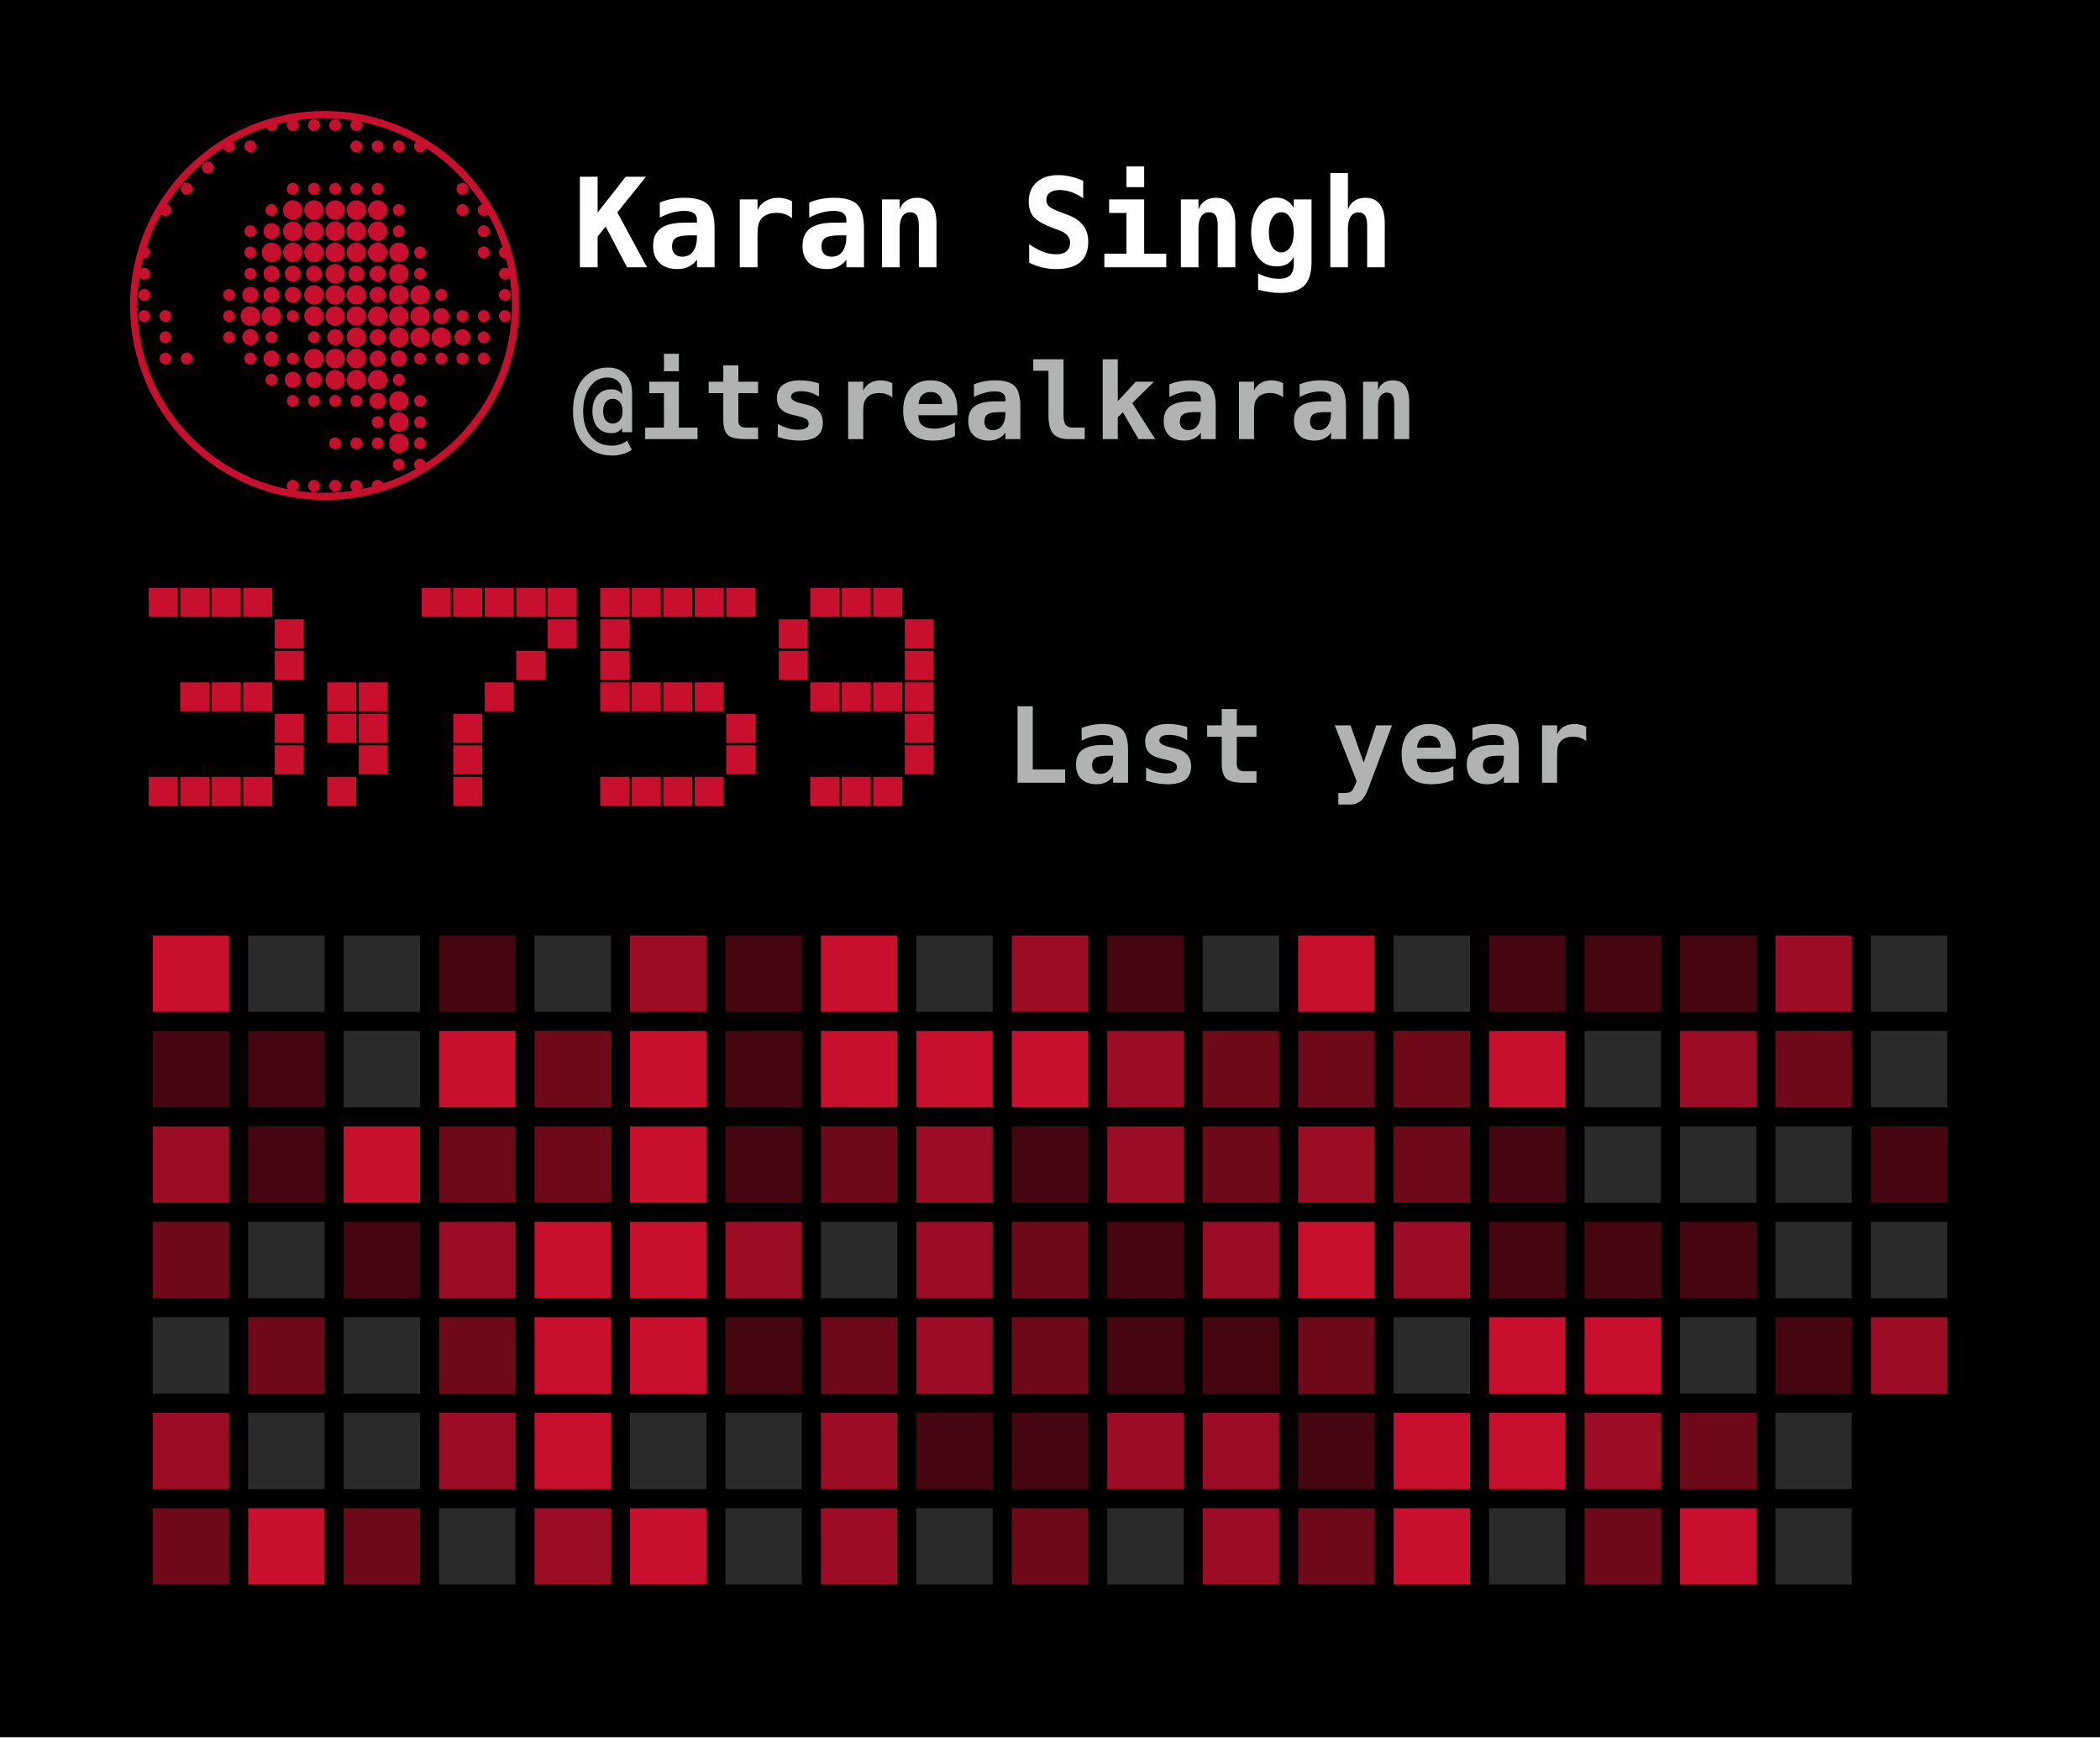
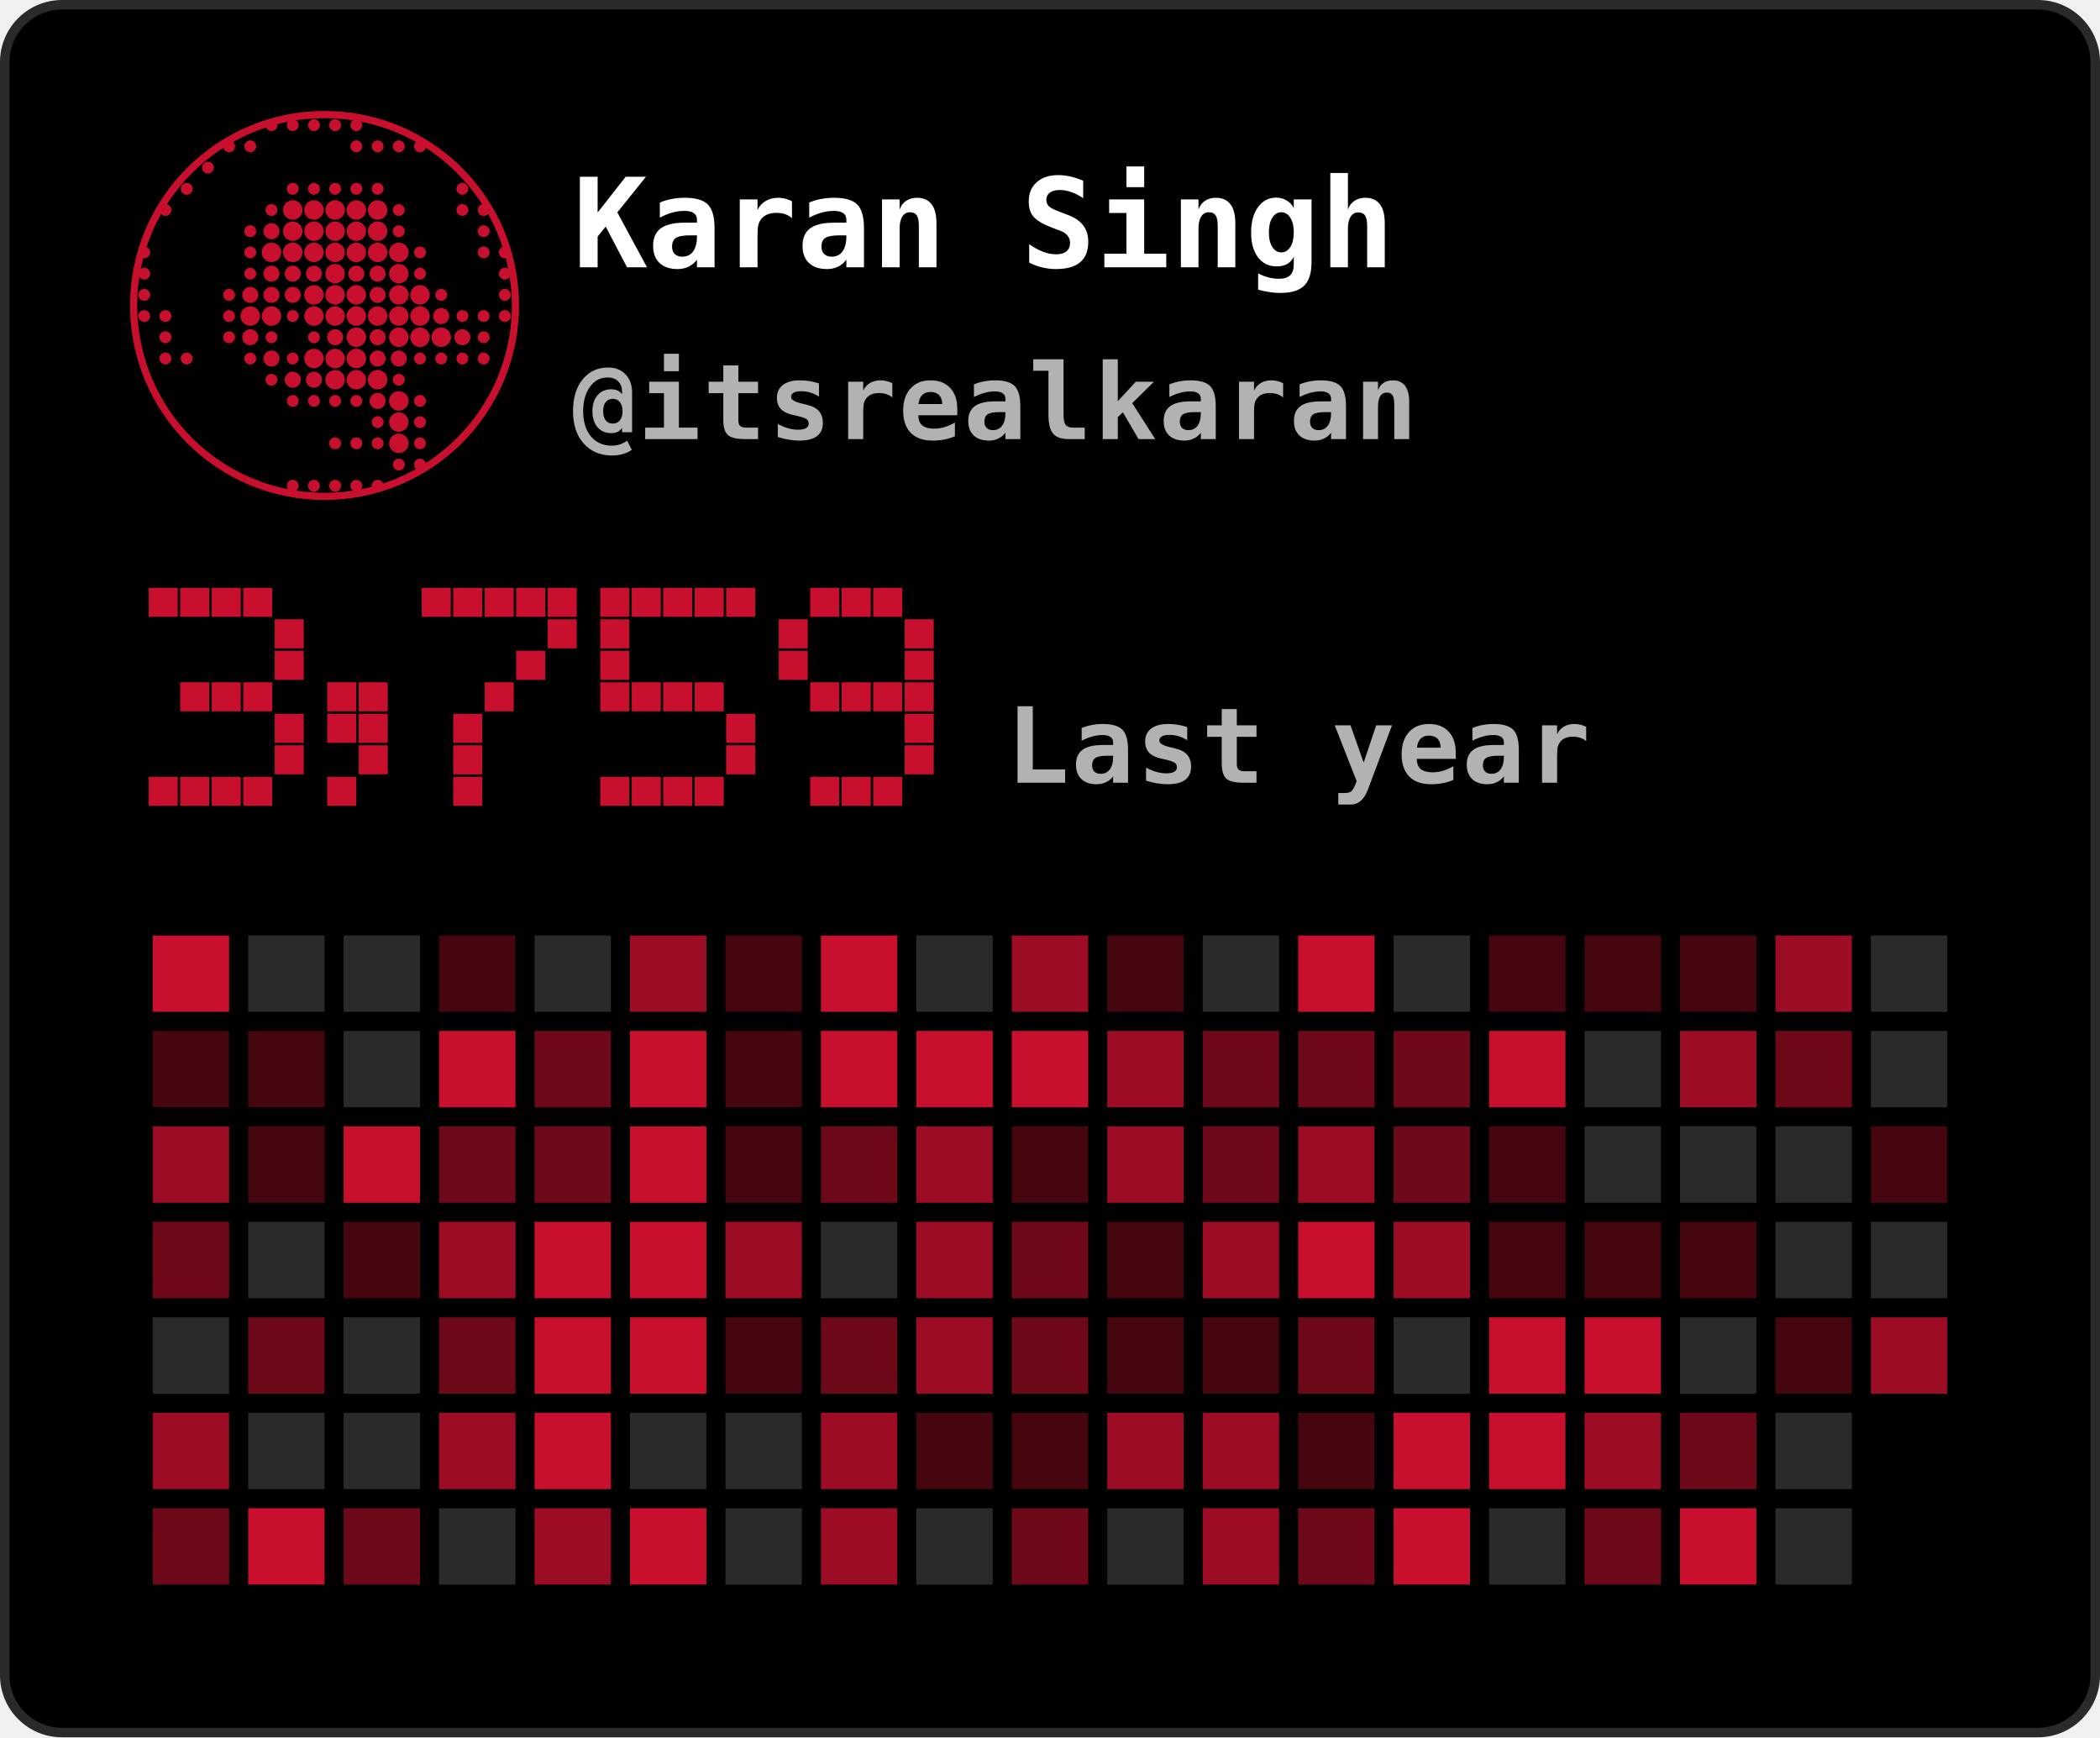
<svg xmlns="http://www.w3.org/2000/svg" width="220" height="182" viewBox="0 0 220 182" role="img">
-   <rect width="220" height="182" fill="#000000" />
+   <rect x="0.5" y="0.5" width="219" height="181" rx="6" fill="#000000" stroke="#2A2A2A" stroke-width="1" />
  <rect x="14" y="14" width="0" height="0" fill="#C8102E" />
  <clipPath id="pfp">
    <circle cx="34.00" cy="32.00" r="20.00" />
  </clipPath>
  <g clip-path="url(#pfp)">
    <circle cx="21.78" cy="13.11" r="0.62" fill="#C8102E" />
    <circle cx="26.22" cy="13.11" r="0.62" fill="#C8102E" />
    <circle cx="28.44" cy="13.11" r="0.62" fill="#C8102E" />
    <circle cx="30.67" cy="13.11" r="0.62" fill="#C8102E" />
    <circle cx="32.89" cy="13.11" r="0.62" fill="#C8102E" />
    <circle cx="35.11" cy="13.11" r="0.62" fill="#C8102E" />
    <circle cx="37.33" cy="13.11" r="0.62" fill="#C8102E" />
    <circle cx="19.56" cy="15.33" r="0.62" fill="#C8102E" />
    <circle cx="21.78" cy="15.33" r="0.84" fill="#C8102E" />
    <circle cx="24.00" cy="15.33" r="0.62" fill="#C8102E" />
    <circle cx="26.22" cy="15.33" r="0.62" fill="#C8102E" />
    <circle cx="37.33" cy="15.33" r="0.62" fill="#C8102E" />
    <circle cx="39.56" cy="15.33" r="0.62" fill="#C8102E" />
    <circle cx="41.78" cy="15.33" r="0.62" fill="#C8102E" />
    <circle cx="44.00" cy="15.33" r="0.62" fill="#C8102E" />
    <circle cx="19.56" cy="17.56" r="0.62" fill="#C8102E" />
    <circle cx="21.78" cy="17.56" r="0.62" fill="#C8102E" />
    <circle cx="17.33" cy="19.78" r="0.62" fill="#C8102E" />
    <circle cx="19.56" cy="19.78" r="0.62" fill="#C8102E" />
    <circle cx="30.67" cy="19.78" r="0.62" fill="#C8102E" />
    <circle cx="32.89" cy="19.78" r="0.62" fill="#C8102E" />
    <circle cx="35.11" cy="19.78" r="0.62" fill="#C8102E" />
    <circle cx="37.33" cy="19.78" r="0.62" fill="#C8102E" />
    <circle cx="39.56" cy="19.78" r="0.62" fill="#C8102E" />
    <circle cx="48.44" cy="19.78" r="0.62" fill="#C8102E" />
    <circle cx="17.33" cy="22.00" r="0.62" fill="#C8102E" />
    <circle cx="28.44" cy="22.00" r="0.62" fill="#C8102E" />
    <circle cx="30.67" cy="22.00" r="1.02" fill="#C8102E" />
    <circle cx="32.89" cy="22.00" r="1.02" fill="#C8102E" />
    <circle cx="35.11" cy="22.00" r="1.02" fill="#C8102E" />
    <circle cx="37.33" cy="22.00" r="1.02" fill="#C8102E" />
    <circle cx="39.56" cy="22.00" r="1.02" fill="#C8102E" />
    <circle cx="41.78" cy="22.00" r="0.62" fill="#C8102E" />
    <circle cx="48.44" cy="22.00" r="0.62" fill="#C8102E" />
    <circle cx="50.67" cy="22.00" r="0.62" fill="#C8102E" />
    <circle cx="15.11" cy="24.22" r="0.62" fill="#C8102E" />
    <circle cx="26.22" cy="24.22" r="0.62" fill="#C8102E" />
    <circle cx="28.44" cy="24.22" r="0.84" fill="#C8102E" />
    <circle cx="30.67" cy="24.22" r="1.02" fill="#C8102E" />
    <circle cx="32.89" cy="24.22" r="1.02" fill="#C8102E" />
    <circle cx="35.11" cy="24.22" r="1.02" fill="#C8102E" />
    <circle cx="37.33" cy="24.22" r="1.02" fill="#C8102E" />
    <circle cx="39.56" cy="24.22" r="1.02" fill="#C8102E" />
    <circle cx="41.78" cy="24.22" r="0.62" fill="#C8102E" />
    <circle cx="50.67" cy="24.22" r="0.62" fill="#C8102E" />
    <circle cx="15.11" cy="26.44" r="0.62" fill="#C8102E" />
    <circle cx="26.22" cy="26.44" r="0.62" fill="#C8102E" />
    <circle cx="28.44" cy="26.44" r="1.02" fill="#C8102E" />
    <circle cx="30.67" cy="26.44" r="1.02" fill="#C8102E" />
    <circle cx="32.89" cy="26.44" r="1.02" fill="#C8102E" />
    <circle cx="35.11" cy="26.44" r="1.02" fill="#C8102E" />
    <circle cx="37.33" cy="26.44" r="1.02" fill="#C8102E" />
    <circle cx="39.56" cy="26.44" r="1.02" fill="#C8102E" />
    <circle cx="41.78" cy="26.44" r="1.02" fill="#C8102E" />
    <circle cx="44.00" cy="26.44" r="0.62" fill="#C8102E" />
    <circle cx="50.67" cy="26.44" r="0.62" fill="#C8102E" />
    <circle cx="52.89" cy="26.44" r="0.62" fill="#C8102E" />
    <circle cx="15.11" cy="28.67" r="0.62" fill="#C8102E" />
    <circle cx="26.22" cy="28.67" r="0.62" fill="#C8102E" />
    <circle cx="28.44" cy="28.67" r="0.84" fill="#C8102E" />
    <circle cx="30.67" cy="28.67" r="0.84" fill="#C8102E" />
    <circle cx="32.89" cy="28.67" r="0.84" fill="#C8102E" />
    <circle cx="35.11" cy="28.67" r="1.02" fill="#C8102E" />
    <circle cx="37.33" cy="28.67" r="0.84" fill="#C8102E" />
    <circle cx="39.56" cy="28.67" r="0.84" fill="#C8102E" />
    <circle cx="41.78" cy="28.67" r="1.02" fill="#C8102E" />
    <circle cx="44.00" cy="28.67" r="0.62" fill="#C8102E" />
    <circle cx="52.89" cy="28.67" r="0.62" fill="#C8102E" />
    <circle cx="15.11" cy="30.89" r="0.62" fill="#C8102E" />
    <circle cx="24.00" cy="30.89" r="0.62" fill="#C8102E" />
    <circle cx="26.22" cy="30.89" r="0.84" fill="#C8102E" />
    <circle cx="28.44" cy="30.89" r="0.84" fill="#C8102E" />
    <circle cx="30.67" cy="30.89" r="0.84" fill="#C8102E" />
    <circle cx="32.89" cy="30.89" r="1.02" fill="#C8102E" />
    <circle cx="35.11" cy="30.89" r="1.02" fill="#C8102E" />
    <circle cx="37.33" cy="30.89" r="1.02" fill="#C8102E" />
    <circle cx="39.56" cy="30.89" r="0.84" fill="#C8102E" />
    <circle cx="41.78" cy="30.89" r="1.02" fill="#C8102E" />
    <circle cx="44.00" cy="30.89" r="1.02" fill="#C8102E" />
    <circle cx="46.22" cy="30.89" r="0.62" fill="#C8102E" />
    <circle cx="52.89" cy="30.89" r="0.62" fill="#C8102E" />
    <circle cx="15.11" cy="33.11" r="0.62" fill="#C8102E" />
    <circle cx="17.33" cy="33.11" r="0.62" fill="#C8102E" />
    <circle cx="24.00" cy="33.11" r="0.62" fill="#C8102E" />
    <circle cx="26.22" cy="33.11" r="1.02" fill="#C8102E" />
    <circle cx="28.44" cy="33.11" r="1.02" fill="#C8102E" />
    <circle cx="30.67" cy="33.11" r="0.62" fill="#C8102E" />
    <circle cx="32.89" cy="33.11" r="1.02" fill="#C8102E" />
    <circle cx="35.11" cy="33.11" r="1.02" fill="#C8102E" />
    <circle cx="37.33" cy="33.11" r="1.02" fill="#C8102E" />
    <circle cx="39.56" cy="33.11" r="1.02" fill="#C8102E" />
    <circle cx="41.78" cy="33.11" r="1.02" fill="#C8102E" />
    <circle cx="44.00" cy="33.11" r="1.02" fill="#C8102E" />
    <circle cx="46.22" cy="33.11" r="0.84" fill="#C8102E" />
    <circle cx="48.44" cy="33.11" r="0.62" fill="#C8102E" />
    <circle cx="50.67" cy="33.11" r="0.62" fill="#C8102E" />
    <circle cx="52.89" cy="33.11" r="0.62" fill="#C8102E" />
    <circle cx="17.33" cy="35.33" r="0.62" fill="#C8102E" />
    <circle cx="24.00" cy="35.33" r="0.62" fill="#C8102E" />
    <circle cx="26.22" cy="35.33" r="0.84" fill="#C8102E" />
    <circle cx="28.44" cy="35.33" r="0.62" fill="#C8102E" />
    <circle cx="32.89" cy="35.33" r="0.62" fill="#C8102E" />
    <circle cx="35.11" cy="35.33" r="0.84" fill="#C8102E" />
    <circle cx="37.33" cy="35.33" r="1.02" fill="#C8102E" />
    <circle cx="39.56" cy="35.33" r="0.84" fill="#C8102E" />
    <circle cx="41.78" cy="35.33" r="1.02" fill="#C8102E" />
    <circle cx="44.00" cy="35.33" r="1.02" fill="#C8102E" />
    <circle cx="46.22" cy="35.33" r="1.02" fill="#C8102E" />
    <circle cx="48.44" cy="35.33" r="0.84" fill="#C8102E" />
    <circle cx="50.67" cy="35.33" r="0.62" fill="#C8102E" />
    <circle cx="17.33" cy="37.56" r="0.62" fill="#C8102E" />
    <circle cx="19.56" cy="37.56" r="0.62" fill="#C8102E" />
    <circle cx="26.22" cy="37.56" r="0.62" fill="#C8102E" />
    <circle cx="28.44" cy="37.56" r="0.84" fill="#C8102E" />
    <circle cx="30.67" cy="37.56" r="0.62" fill="#C8102E" />
    <circle cx="32.89" cy="37.56" r="1.02" fill="#C8102E" />
    <circle cx="35.11" cy="37.56" r="1.02" fill="#C8102E" />
    <circle cx="37.33" cy="37.56" r="1.02" fill="#C8102E" />
    <circle cx="39.56" cy="37.56" r="0.84" fill="#C8102E" />
    <circle cx="41.78" cy="37.56" r="0.84" fill="#C8102E" />
    <circle cx="44.00" cy="37.56" r="0.62" fill="#C8102E" />
    <circle cx="46.22" cy="37.56" r="0.62" fill="#C8102E" />
    <circle cx="48.44" cy="37.56" r="0.62" fill="#C8102E" />
    <circle cx="50.67" cy="37.56" r="0.62" fill="#C8102E" />
    <circle cx="28.44" cy="39.78" r="0.62" fill="#C8102E" />
    <circle cx="30.67" cy="39.78" r="0.84" fill="#C8102E" />
    <circle cx="32.89" cy="39.78" r="0.84" fill="#C8102E" />
    <circle cx="35.11" cy="39.78" r="1.02" fill="#C8102E" />
    <circle cx="37.33" cy="39.78" r="1.02" fill="#C8102E" />
    <circle cx="39.56" cy="39.78" r="1.02" fill="#C8102E" />
    <circle cx="41.78" cy="39.78" r="0.62" fill="#C8102E" />
    <circle cx="30.67" cy="42.00" r="0.62" fill="#C8102E" />
    <circle cx="32.89" cy="42.00" r="0.62" fill="#C8102E" />
    <circle cx="35.11" cy="42.00" r="0.62" fill="#C8102E" />
    <circle cx="37.33" cy="42.00" r="0.62" fill="#C8102E" />
    <circle cx="39.56" cy="42.00" r="0.84" fill="#C8102E" />
    <circle cx="41.78" cy="42.00" r="1.02" fill="#C8102E" />
    <circle cx="44.00" cy="42.00" r="0.62" fill="#C8102E" />
    <circle cx="39.56" cy="44.22" r="0.62" fill="#C8102E" />
    <circle cx="41.78" cy="44.22" r="1.02" fill="#C8102E" />
    <circle cx="44.00" cy="44.22" r="0.62" fill="#C8102E" />
    <circle cx="35.11" cy="46.44" r="0.62" fill="#C8102E" />
    <circle cx="37.33" cy="46.44" r="0.62" fill="#C8102E" />
    <circle cx="39.56" cy="46.44" r="0.62" fill="#C8102E" />
    <circle cx="41.78" cy="46.44" r="1.02" fill="#C8102E" />
    <circle cx="44.00" cy="46.44" r="0.62" fill="#C8102E" />
    <circle cx="41.78" cy="48.67" r="0.62" fill="#C8102E" />
    <circle cx="44.00" cy="48.67" r="0.62" fill="#C8102E" />
    <circle cx="30.67" cy="50.89" r="0.62" fill="#C8102E" />
    <circle cx="32.89" cy="50.89" r="0.62" fill="#C8102E" />
    <circle cx="35.11" cy="50.89" r="0.62" fill="#C8102E" />
    <circle cx="37.33" cy="50.89" r="0.62" fill="#C8102E" />
    <circle cx="39.56" cy="50.89" r="0.62" fill="#C8102E" />
    <circle cx="41.78" cy="50.89" r="0.62" fill="#C8102E" />
  </g>
  <circle cx="34.00" cy="32.00" r="20.00" fill="none" stroke="#C8102E" stroke-width="0.75" />
  <text x="60" y="28" fill="#FFFFFF" text-anchor="start" font-family="ui-monospace, Geist Mono, monospace" font-weight="700" font-size="13" letter-spacing="0" dominant-baseline="auto">Karan Singh</text>
  <text x="60" y="46" fill="#B1B3B3" text-anchor="start" font-family="ui-monospace, Geist Mono, monospace" font-weight="700" font-size="11" letter-spacing="0.2" dominant-baseline="auto">@itsrealkaran</text>
  <rect x="15.58" y="61.58" width="3.04" height="3.04" fill="#C8102E" />
  <rect x="18.88" y="61.58" width="3.04" height="3.04" fill="#C8102E" />
  <rect x="22.18" y="61.58" width="3.04" height="3.04" fill="#C8102E" />
  <rect x="25.48" y="61.58" width="3.04" height="3.04" fill="#C8102E" />
  <rect x="28.78" y="64.88" width="3.04" height="3.04" fill="#C8102E" />
  <rect x="28.78" y="68.18" width="3.04" height="3.04" fill="#C8102E" />
  <rect x="18.88" y="71.48" width="3.04" height="3.04" fill="#C8102E" />
  <rect x="22.18" y="71.48" width="3.04" height="3.04" fill="#C8102E" />
  <rect x="25.48" y="71.48" width="3.04" height="3.04" fill="#C8102E" />
  <rect x="28.78" y="74.78" width="3.04" height="3.04" fill="#C8102E" />
  <rect x="28.78" y="78.08" width="3.04" height="3.04" fill="#C8102E" />
  <rect x="15.58" y="81.38" width="3.04" height="3.04" fill="#C8102E" />
  <rect x="18.88" y="81.38" width="3.04" height="3.04" fill="#C8102E" />
  <rect x="22.18" y="81.38" width="3.04" height="3.04" fill="#C8102E" />
  <rect x="25.48" y="81.38" width="3.04" height="3.04" fill="#C8102E" />
  <rect x="34.28" y="71.48" width="3.04" height="3.04" fill="#C8102E" />
  <rect x="37.58" y="71.48" width="3.04" height="3.04" fill="#C8102E" />
  <rect x="34.28" y="74.78" width="3.04" height="3.04" fill="#C8102E" />
  <rect x="37.58" y="74.78" width="3.04" height="3.04" fill="#C8102E" />
  <rect x="37.58" y="78.08" width="3.04" height="3.04" fill="#C8102E" />
  <rect x="34.28" y="81.38" width="3.04" height="3.04" fill="#C8102E" />
  <rect x="44.18" y="61.58" width="3.04" height="3.04" fill="#C8102E" />
  <rect x="47.48" y="61.58" width="3.04" height="3.04" fill="#C8102E" />
  <rect x="50.78" y="61.58" width="3.04" height="3.04" fill="#C8102E" />
  <rect x="54.08" y="61.58" width="3.04" height="3.04" fill="#C8102E" />
  <rect x="57.38" y="61.58" width="3.04" height="3.04" fill="#C8102E" />
  <rect x="57.38" y="64.88" width="3.04" height="3.04" fill="#C8102E" />
  <rect x="54.08" y="68.18" width="3.04" height="3.04" fill="#C8102E" />
  <rect x="50.78" y="71.48" width="3.04" height="3.04" fill="#C8102E" />
  <rect x="47.48" y="74.78" width="3.04" height="3.04" fill="#C8102E" />
  <rect x="47.48" y="78.08" width="3.04" height="3.04" fill="#C8102E" />
  <rect x="47.48" y="81.38" width="3.04" height="3.04" fill="#C8102E" />
  <rect x="62.88" y="61.58" width="3.04" height="3.04" fill="#C8102E" />
  <rect x="66.18" y="61.58" width="3.04" height="3.04" fill="#C8102E" />
  <rect x="69.48" y="61.58" width="3.04" height="3.04" fill="#C8102E" />
  <rect x="72.78" y="61.58" width="3.04" height="3.04" fill="#C8102E" />
  <rect x="76.08" y="61.58" width="3.04" height="3.04" fill="#C8102E" />
  <rect x="62.88" y="64.88" width="3.04" height="3.04" fill="#C8102E" />
  <rect x="62.88" y="68.18" width="3.04" height="3.04" fill="#C8102E" />
  <rect x="62.88" y="71.48" width="3.04" height="3.04" fill="#C8102E" />
  <rect x="66.18" y="71.48" width="3.04" height="3.04" fill="#C8102E" />
  <rect x="69.48" y="71.48" width="3.04" height="3.04" fill="#C8102E" />
  <rect x="72.78" y="71.48" width="3.04" height="3.04" fill="#C8102E" />
  <rect x="76.08" y="74.78" width="3.04" height="3.04" fill="#C8102E" />
  <rect x="76.08" y="78.08" width="3.04" height="3.04" fill="#C8102E" />
  <rect x="62.88" y="81.38" width="3.04" height="3.04" fill="#C8102E" />
  <rect x="66.18" y="81.38" width="3.04" height="3.04" fill="#C8102E" />
  <rect x="69.48" y="81.38" width="3.04" height="3.04" fill="#C8102E" />
  <rect x="72.78" y="81.38" width="3.04" height="3.04" fill="#C8102E" />
  <rect x="84.88" y="61.58" width="3.04" height="3.04" fill="#C8102E" />
  <rect x="88.18" y="61.58" width="3.04" height="3.04" fill="#C8102E" />
  <rect x="91.48" y="61.58" width="3.04" height="3.04" fill="#C8102E" />
  <rect x="81.58" y="64.88" width="3.04" height="3.04" fill="#C8102E" />
  <rect x="94.78" y="64.88" width="3.04" height="3.04" fill="#C8102E" />
  <rect x="81.58" y="68.18" width="3.04" height="3.04" fill="#C8102E" />
  <rect x="94.78" y="68.18" width="3.04" height="3.04" fill="#C8102E" />
  <rect x="84.88" y="71.48" width="3.04" height="3.04" fill="#C8102E" />
  <rect x="88.18" y="71.48" width="3.04" height="3.04" fill="#C8102E" />
  <rect x="91.48" y="71.48" width="3.04" height="3.04" fill="#C8102E" />
  <rect x="94.78" y="71.48" width="3.04" height="3.04" fill="#C8102E" />
  <rect x="94.78" y="74.78" width="3.04" height="3.04" fill="#C8102E" />
  <rect x="94.78" y="78.08" width="3.04" height="3.04" fill="#C8102E" />
  <rect x="84.88" y="81.38" width="3.04" height="3.04" fill="#C8102E" />
  <rect x="88.18" y="81.38" width="3.04" height="3.04" fill="#C8102E" />
  <rect x="91.48" y="81.38" width="3.04" height="3.04" fill="#C8102E" />
  <text x="105.4" y="82.0" fill="#B1B3B3" text-anchor="start" font-family="ui-monospace, Geist Mono, monospace" font-weight="700" font-size="11" letter-spacing="0.2" dominant-baseline="auto">Last year</text>
  <rect x="16" y="98" width="8" height="8" fill="#C8102E" />
  <rect x="16" y="108" width="8" height="8" fill="#C8102E" opacity="0.35" />
  <rect x="16" y="118" width="8" height="8" fill="#C8102E" opacity="0.78" />
  <rect x="16" y="128" width="8" height="8" fill="#C8102E" opacity="0.55" />
  <rect x="16" y="138" width="8" height="8" fill="#2A2A2A" />
  <rect x="16" y="148" width="8" height="8" fill="#C8102E" opacity="0.78" />
  <rect x="16" y="158" width="8" height="8" fill="#C8102E" opacity="0.55" />
  <rect x="26" y="98" width="8" height="8" fill="#2A2A2A" />
  <rect x="26" y="108" width="8" height="8" fill="#C8102E" opacity="0.35" />
  <rect x="26" y="118" width="8" height="8" fill="#C8102E" opacity="0.35" />
  <rect x="26" y="128" width="8" height="8" fill="#2A2A2A" />
  <rect x="26" y="138" width="8" height="8" fill="#C8102E" opacity="0.55" />
  <rect x="26" y="148" width="8" height="8" fill="#2A2A2A" />
  <rect x="26" y="158" width="8" height="8" fill="#C8102E" />
  <rect x="36" y="98" width="8" height="8" fill="#2A2A2A" />
  <rect x="36" y="108" width="8" height="8" fill="#2A2A2A" />
  <rect x="36" y="118" width="8" height="8" fill="#C8102E" />
  <rect x="36" y="128" width="8" height="8" fill="#C8102E" opacity="0.35" />
  <rect x="36" y="138" width="8" height="8" fill="#2A2A2A" />
  <rect x="36" y="148" width="8" height="8" fill="#2A2A2A" />
  <rect x="36" y="158" width="8" height="8" fill="#C8102E" opacity="0.55" />
  <rect x="46" y="98" width="8" height="8" fill="#C8102E" opacity="0.35" />
  <rect x="46" y="108" width="8" height="8" fill="#C8102E" />
  <rect x="46" y="118" width="8" height="8" fill="#C8102E" opacity="0.55" />
  <rect x="46" y="128" width="8" height="8" fill="#C8102E" opacity="0.78" />
  <rect x="46" y="138" width="8" height="8" fill="#C8102E" opacity="0.55" />
  <rect x="46" y="148" width="8" height="8" fill="#C8102E" opacity="0.78" />
  <rect x="46" y="158" width="8" height="8" fill="#2A2A2A" />
  <rect x="56" y="98" width="8" height="8" fill="#2A2A2A" />
  <rect x="56" y="108" width="8" height="8" fill="#C8102E" opacity="0.55" />
  <rect x="56" y="118" width="8" height="8" fill="#C8102E" opacity="0.55" />
  <rect x="56" y="128" width="8" height="8" fill="#C8102E" />
  <rect x="56" y="138" width="8" height="8" fill="#C8102E" />
  <rect x="56" y="148" width="8" height="8" fill="#C8102E" />
  <rect x="56" y="158" width="8" height="8" fill="#C8102E" opacity="0.78" />
  <rect x="66" y="98" width="8" height="8" fill="#C8102E" opacity="0.78" />
  <rect x="66" y="108" width="8" height="8" fill="#C8102E" />
  <rect x="66" y="118" width="8" height="8" fill="#C8102E" />
  <rect x="66" y="128" width="8" height="8" fill="#C8102E" />
  <rect x="66" y="138" width="8" height="8" fill="#C8102E" />
  <rect x="66" y="148" width="8" height="8" fill="#2A2A2A" />
  <rect x="66" y="158" width="8" height="8" fill="#C8102E" />
  <rect x="76" y="98" width="8" height="8" fill="#C8102E" opacity="0.35" />
  <rect x="76" y="108" width="8" height="8" fill="#C8102E" opacity="0.35" />
  <rect x="76" y="118" width="8" height="8" fill="#C8102E" opacity="0.35" />
  <rect x="76" y="128" width="8" height="8" fill="#C8102E" opacity="0.78" />
  <rect x="76" y="138" width="8" height="8" fill="#C8102E" opacity="0.35" />
  <rect x="76" y="148" width="8" height="8" fill="#2A2A2A" />
  <rect x="76" y="158" width="8" height="8" fill="#2A2A2A" />
  <rect x="86" y="98" width="8" height="8" fill="#C8102E" />
  <rect x="86" y="108" width="8" height="8" fill="#C8102E" />
  <rect x="86" y="118" width="8" height="8" fill="#C8102E" opacity="0.55" />
  <rect x="86" y="128" width="8" height="8" fill="#2A2A2A" />
  <rect x="86" y="138" width="8" height="8" fill="#C8102E" opacity="0.55" />
  <rect x="86" y="148" width="8" height="8" fill="#C8102E" opacity="0.78" />
  <rect x="86" y="158" width="8" height="8" fill="#C8102E" opacity="0.78" />
  <rect x="96" y="98" width="8" height="8" fill="#2A2A2A" />
  <rect x="96" y="108" width="8" height="8" fill="#C8102E" />
  <rect x="96" y="118" width="8" height="8" fill="#C8102E" opacity="0.78" />
  <rect x="96" y="128" width="8" height="8" fill="#C8102E" opacity="0.78" />
  <rect x="96" y="138" width="8" height="8" fill="#C8102E" opacity="0.78" />
  <rect x="96" y="148" width="8" height="8" fill="#C8102E" opacity="0.35" />
  <rect x="96" y="158" width="8" height="8" fill="#2A2A2A" />
  <rect x="106" y="98" width="8" height="8" fill="#C8102E" opacity="0.78" />
  <rect x="106" y="108" width="8" height="8" fill="#C8102E" />
  <rect x="106" y="118" width="8" height="8" fill="#C8102E" opacity="0.35" />
  <rect x="106" y="128" width="8" height="8" fill="#C8102E" opacity="0.55" />
  <rect x="106" y="138" width="8" height="8" fill="#C8102E" opacity="0.55" />
  <rect x="106" y="148" width="8" height="8" fill="#C8102E" opacity="0.35" />
  <rect x="106" y="158" width="8" height="8" fill="#C8102E" opacity="0.55" />
  <rect x="116" y="98" width="8" height="8" fill="#C8102E" opacity="0.35" />
  <rect x="116" y="108" width="8" height="8" fill="#C8102E" opacity="0.78" />
  <rect x="116" y="118" width="8" height="8" fill="#C8102E" opacity="0.78" />
  <rect x="116" y="128" width="8" height="8" fill="#C8102E" opacity="0.35" />
  <rect x="116" y="138" width="8" height="8" fill="#C8102E" opacity="0.35" />
  <rect x="116" y="148" width="8" height="8" fill="#C8102E" opacity="0.78" />
  <rect x="116" y="158" width="8" height="8" fill="#2A2A2A" />
  <rect x="126" y="98" width="8" height="8" fill="#2A2A2A" />
  <rect x="126" y="108" width="8" height="8" fill="#C8102E" opacity="0.55" />
  <rect x="126" y="118" width="8" height="8" fill="#C8102E" opacity="0.55" />
  <rect x="126" y="128" width="8" height="8" fill="#C8102E" opacity="0.78" />
  <rect x="126" y="138" width="8" height="8" fill="#C8102E" opacity="0.35" />
  <rect x="126" y="148" width="8" height="8" fill="#C8102E" opacity="0.78" />
  <rect x="126" y="158" width="8" height="8" fill="#C8102E" opacity="0.78" />
  <rect x="136" y="98" width="8" height="8" fill="#C8102E" />
  <rect x="136" y="108" width="8" height="8" fill="#C8102E" opacity="0.55" />
  <rect x="136" y="118" width="8" height="8" fill="#C8102E" opacity="0.78" />
  <rect x="136" y="128" width="8" height="8" fill="#C8102E" />
  <rect x="136" y="138" width="8" height="8" fill="#C8102E" opacity="0.55" />
  <rect x="136" y="148" width="8" height="8" fill="#C8102E" opacity="0.35" />
  <rect x="136" y="158" width="8" height="8" fill="#C8102E" opacity="0.55" />
  <rect x="146" y="98" width="8" height="8" fill="#2A2A2A" />
  <rect x="146" y="108" width="8" height="8" fill="#C8102E" opacity="0.55" />
  <rect x="146" y="118" width="8" height="8" fill="#C8102E" opacity="0.55" />
  <rect x="146" y="128" width="8" height="8" fill="#C8102E" opacity="0.78" />
  <rect x="146" y="138" width="8" height="8" fill="#2A2A2A" />
  <rect x="146" y="148" width="8" height="8" fill="#C8102E" />
  <rect x="146" y="158" width="8" height="8" fill="#C8102E" />
  <rect x="156" y="98" width="8" height="8" fill="#C8102E" opacity="0.35" />
  <rect x="156" y="108" width="8" height="8" fill="#C8102E" />
  <rect x="156" y="118" width="8" height="8" fill="#C8102E" opacity="0.35" />
  <rect x="156" y="128" width="8" height="8" fill="#C8102E" opacity="0.35" />
  <rect x="156" y="138" width="8" height="8" fill="#C8102E" />
  <rect x="156" y="148" width="8" height="8" fill="#C8102E" />
  <rect x="156" y="158" width="8" height="8" fill="#2A2A2A" />
  <rect x="166" y="98" width="8" height="8" fill="#C8102E" opacity="0.35" />
  <rect x="166" y="108" width="8" height="8" fill="#2A2A2A" />
  <rect x="166" y="118" width="8" height="8" fill="#2A2A2A" />
  <rect x="166" y="128" width="8" height="8" fill="#C8102E" opacity="0.35" />
  <rect x="166" y="138" width="8" height="8" fill="#C8102E" />
  <rect x="166" y="148" width="8" height="8" fill="#C8102E" opacity="0.78" />
  <rect x="166" y="158" width="8" height="8" fill="#C8102E" opacity="0.55" />
  <rect x="176" y="98" width="8" height="8" fill="#C8102E" opacity="0.35" />
  <rect x="176" y="108" width="8" height="8" fill="#C8102E" opacity="0.78" />
  <rect x="176" y="118" width="8" height="8" fill="#2A2A2A" />
  <rect x="176" y="128" width="8" height="8" fill="#C8102E" opacity="0.35" />
  <rect x="176" y="138" width="8" height="8" fill="#2A2A2A" />
  <rect x="176" y="148" width="8" height="8" fill="#C8102E" opacity="0.55" />
  <rect x="176" y="158" width="8" height="8" fill="#C8102E" />
  <rect x="186" y="98" width="8" height="8" fill="#C8102E" opacity="0.78" />
  <rect x="186" y="108" width="8" height="8" fill="#C8102E" opacity="0.55" />
  <rect x="186" y="118" width="8" height="8" fill="#2A2A2A" />
  <rect x="186" y="128" width="8" height="8" fill="#2A2A2A" />
  <rect x="186" y="138" width="8" height="8" fill="#C8102E" opacity="0.35" />
  <rect x="186" y="148" width="8" height="8" fill="#2A2A2A" />
  <rect x="186" y="158" width="8" height="8" fill="#2A2A2A" />
  <rect x="196" y="98" width="8" height="8" fill="#2A2A2A" />
  <rect x="196" y="108" width="8" height="8" fill="#2A2A2A" />
  <rect x="196" y="118" width="8" height="8" fill="#C8102E" opacity="0.35" />
  <rect x="196" y="128" width="8" height="8" fill="#2A2A2A" />
  <rect x="196" y="138" width="8" height="8" fill="#C8102E" opacity="0.78" />
</svg>
